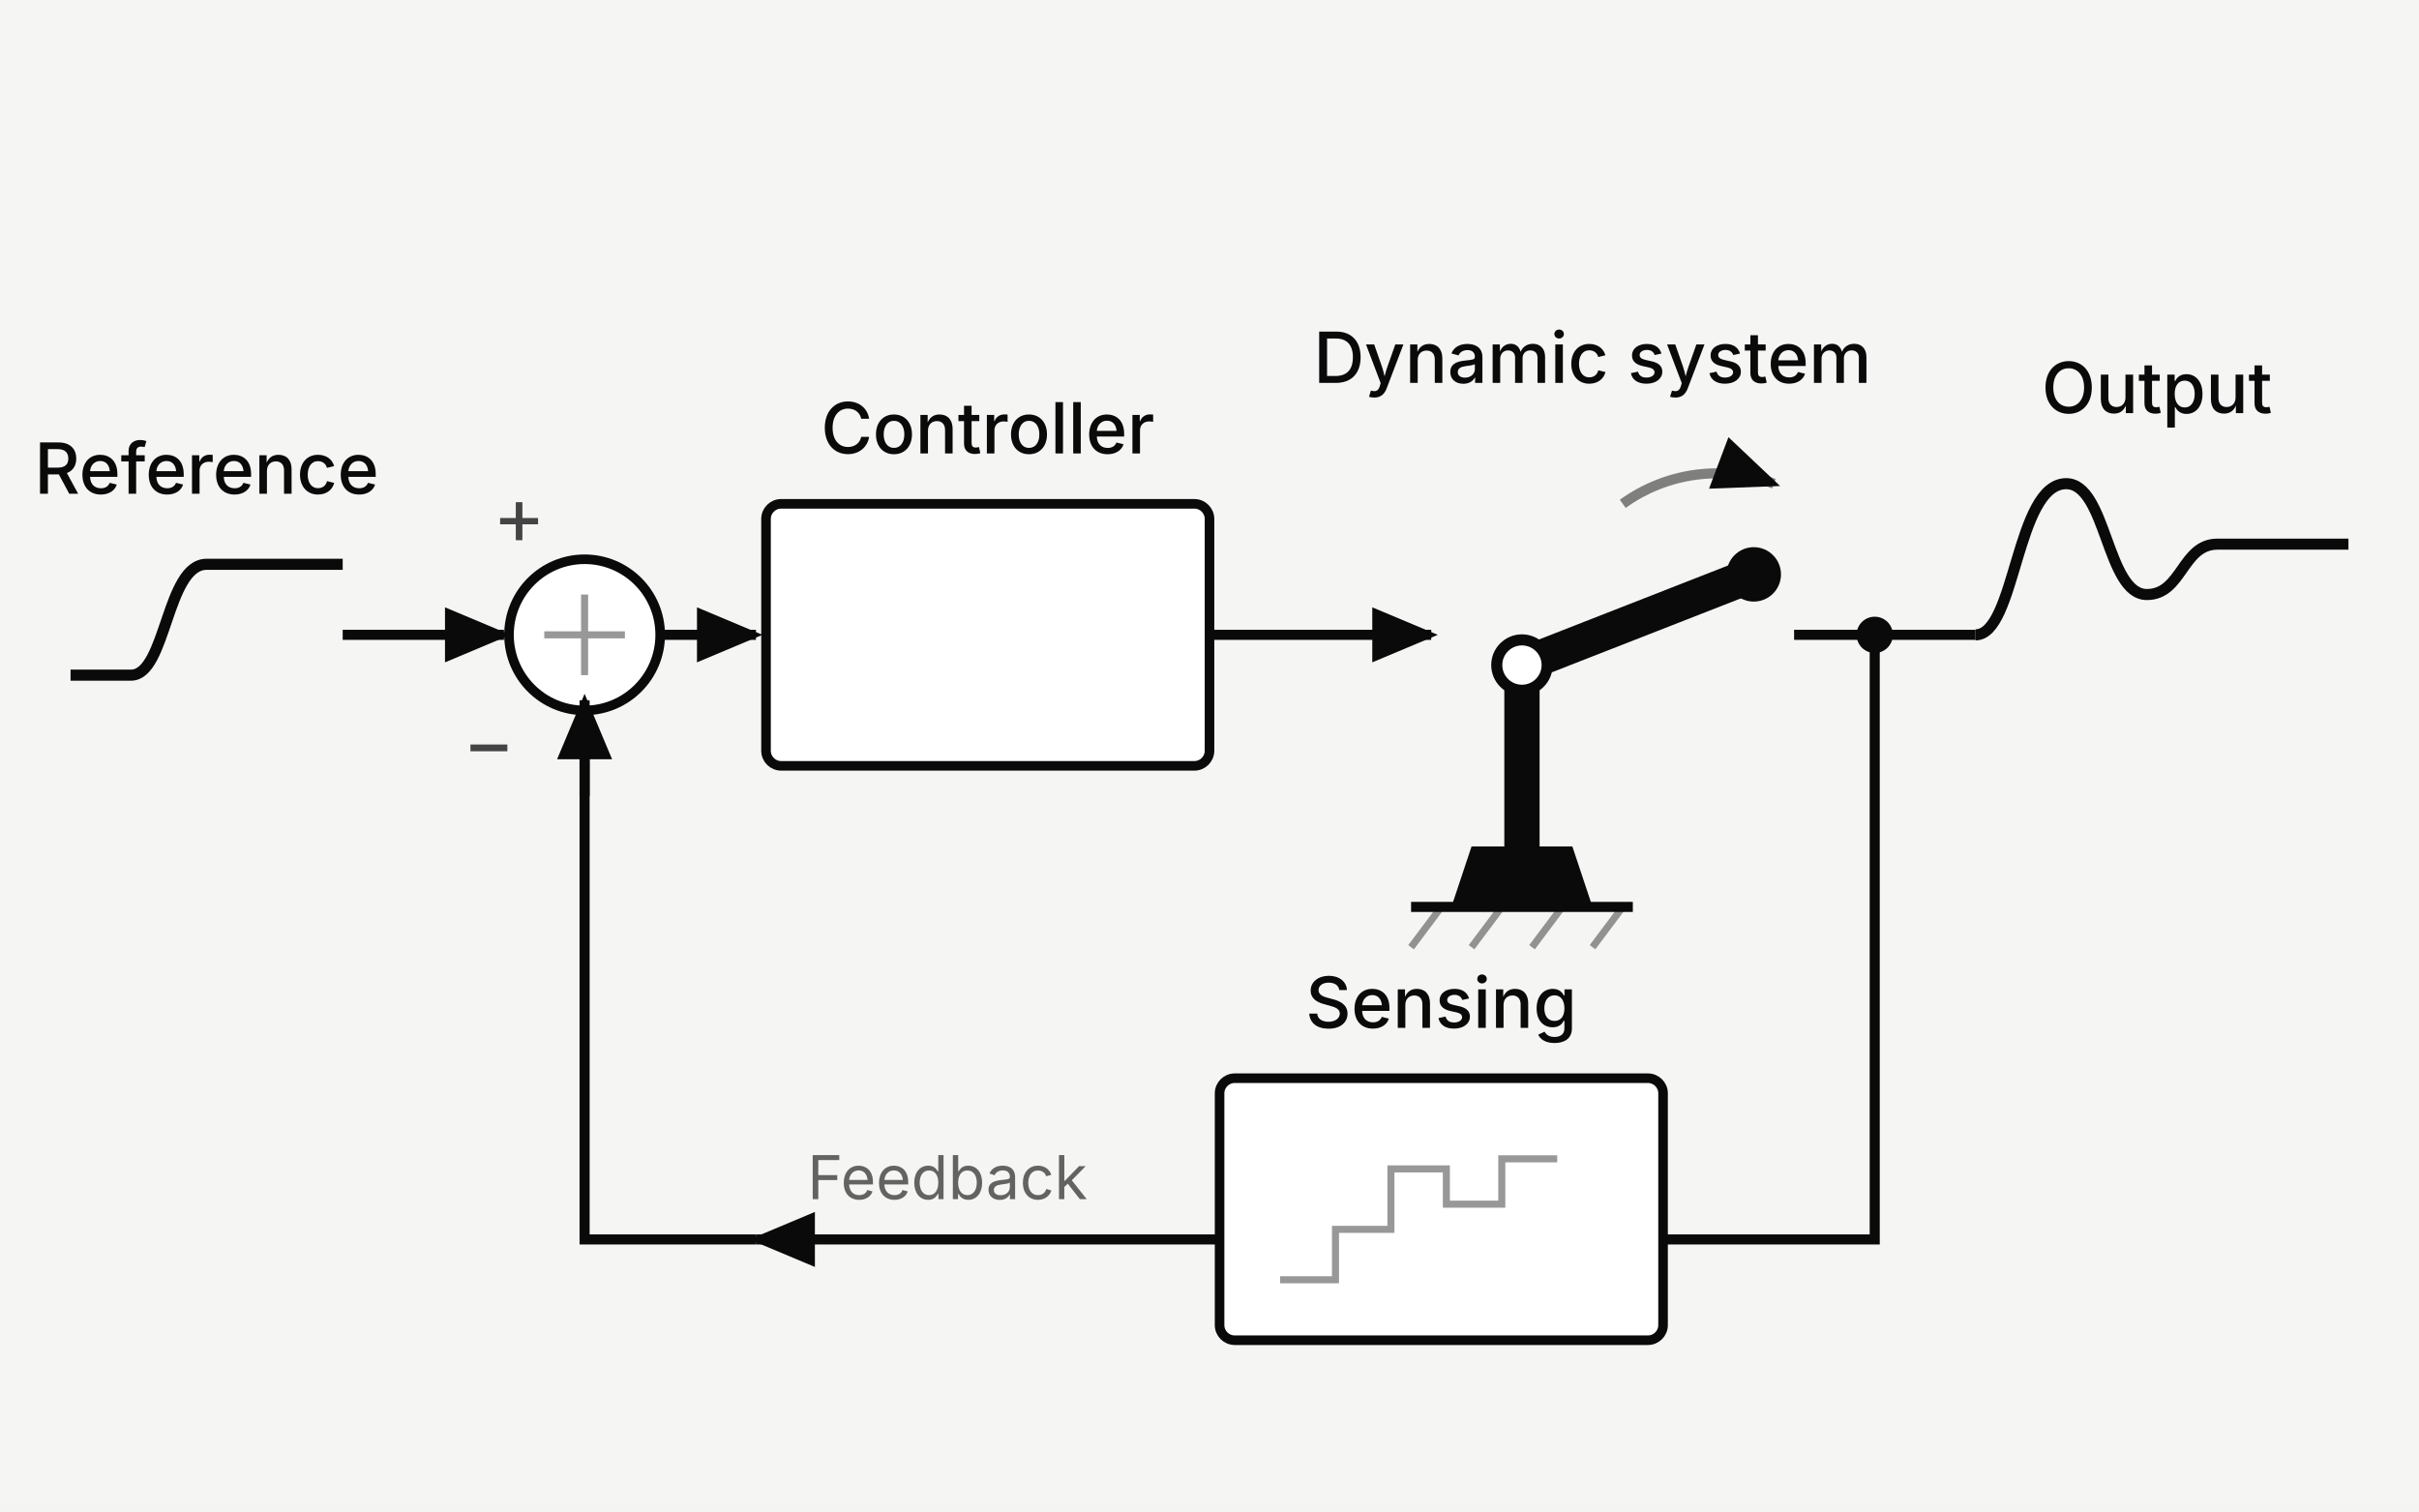
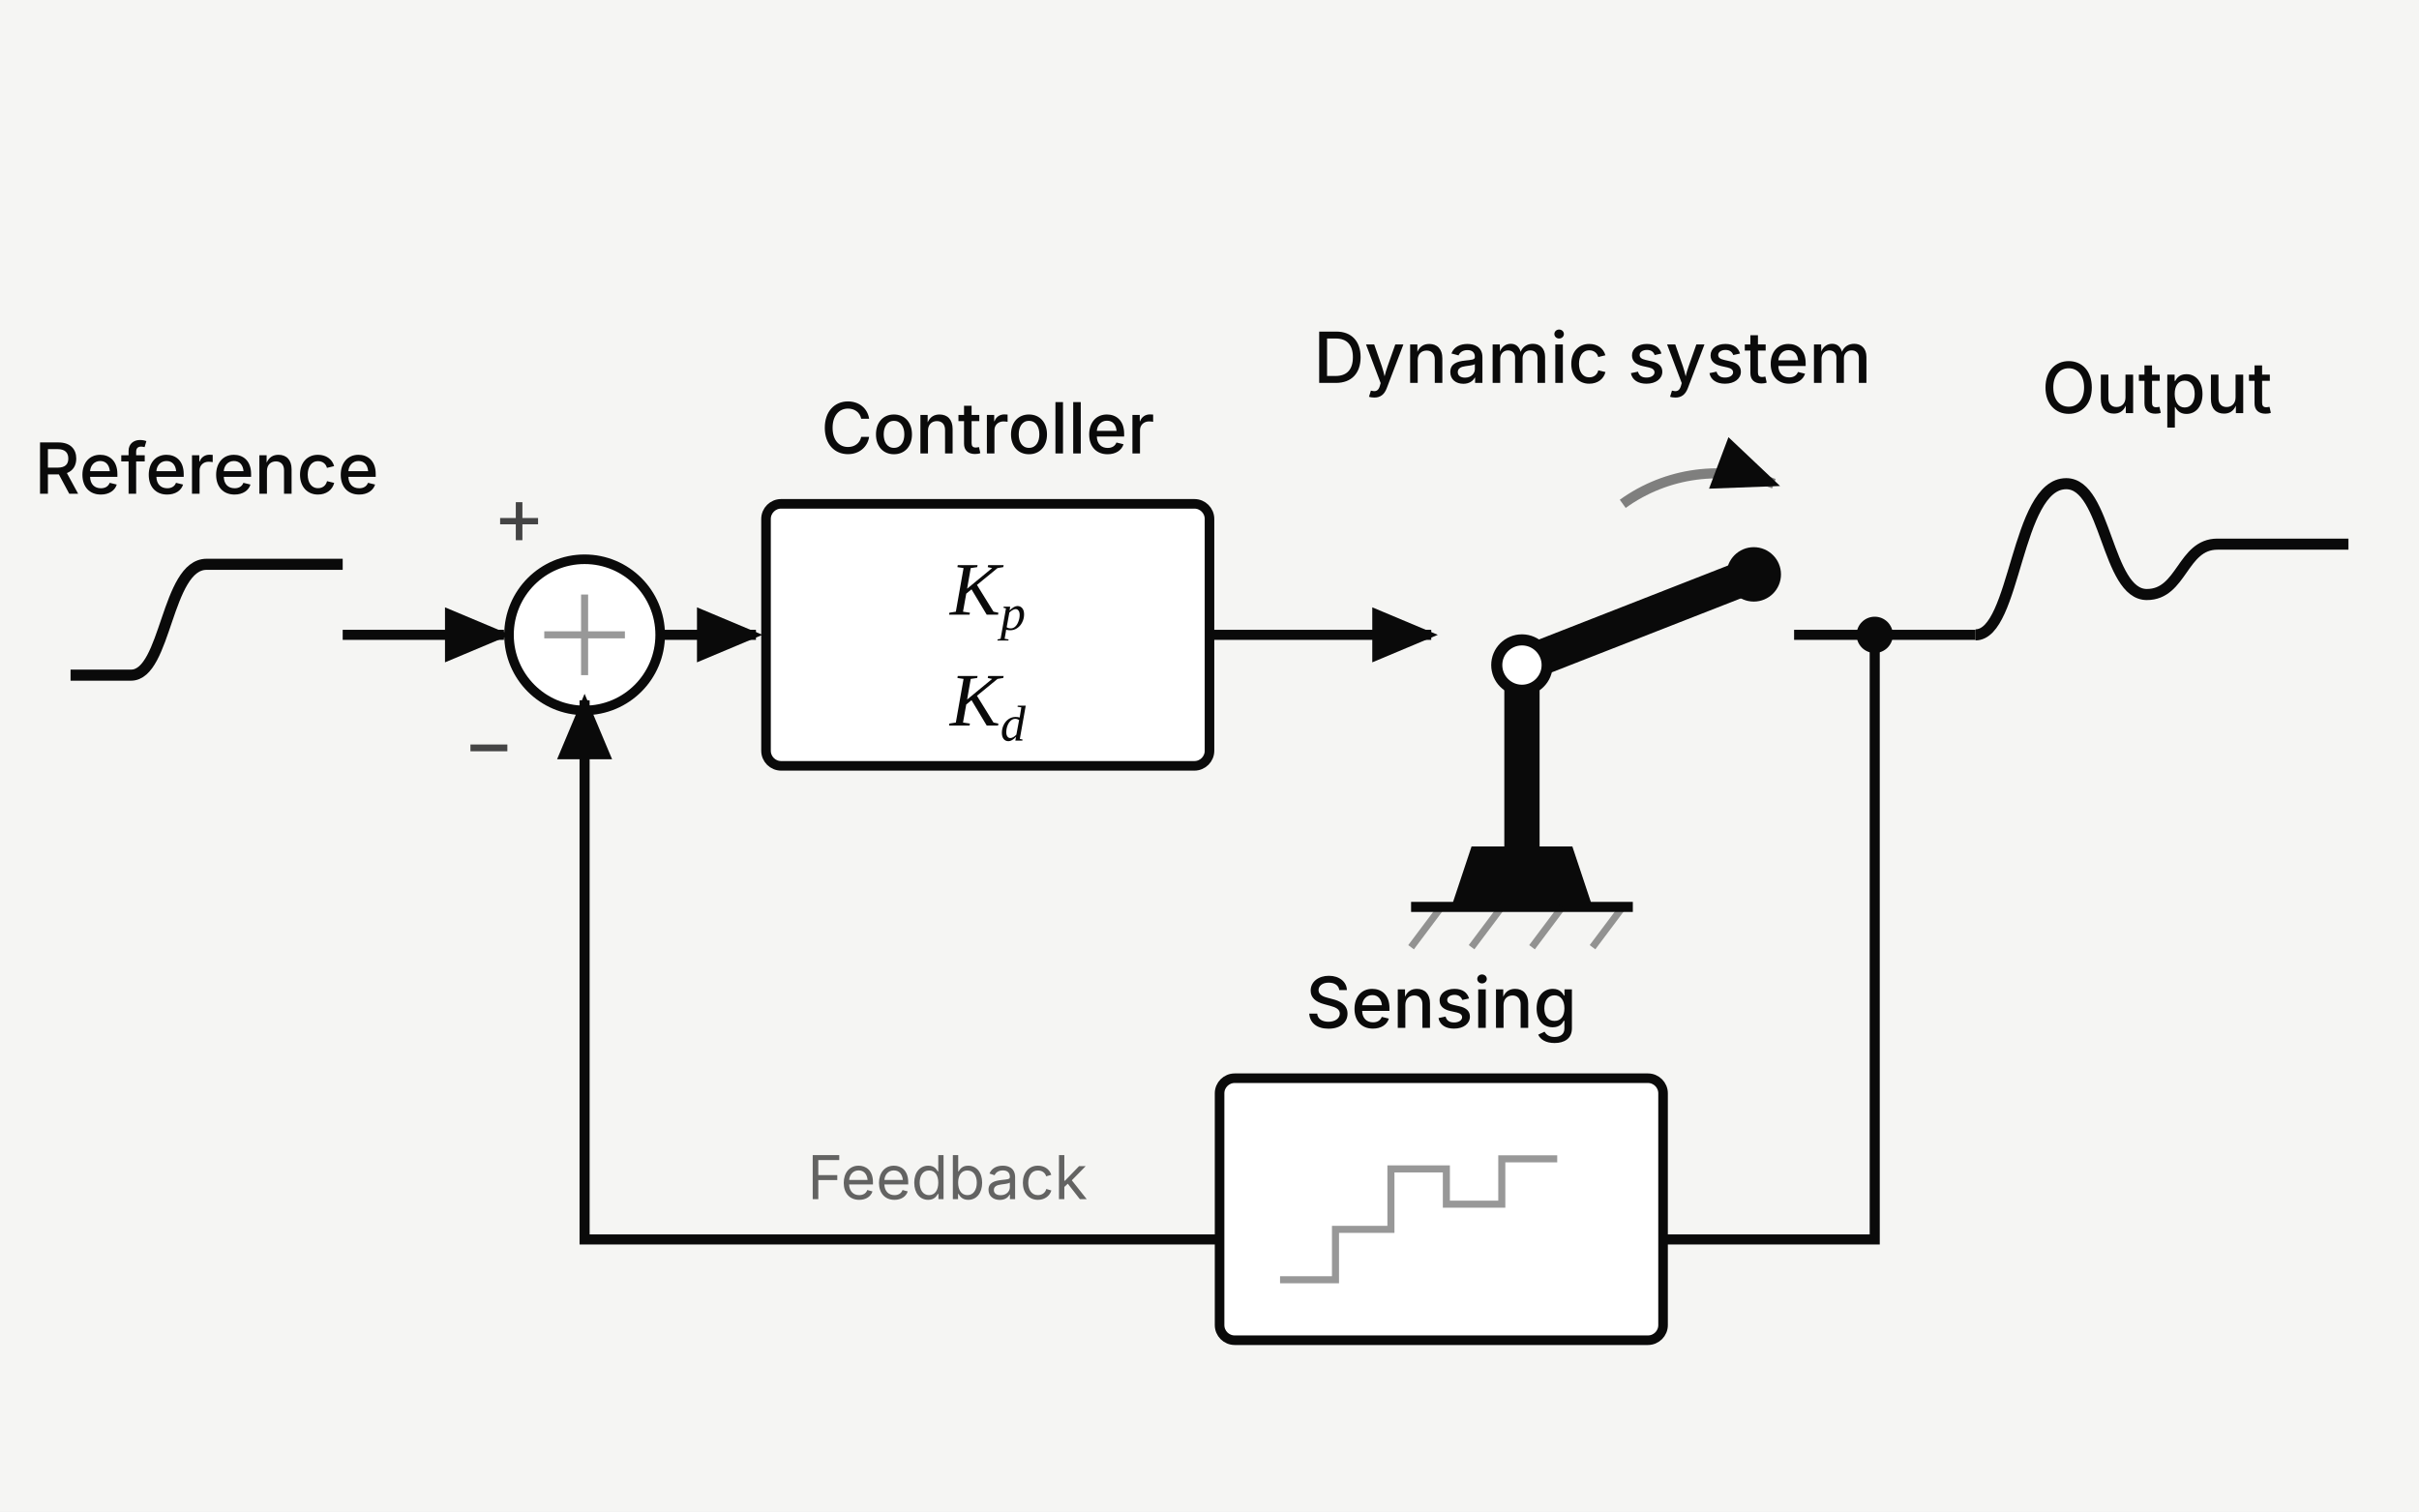
<svg xmlns="http://www.w3.org/2000/svg" viewBox="0 0 480 300" role="img" aria-label="A feedback loop: a reference step into a summing junction, a controller driving a two-link arm, and the output measured by a sampling sensor that feeds back">
  <style>
    .paper { fill: #f5f5f3 }
    .wire  { fill: none; stroke: #0a0a0a; stroke-width: 2; stroke-linecap: butt }
    .trace { fill: none; stroke: #0a0a0a; stroke-width: 2.2; stroke-linejoin: round }
    .thin  { fill: none; stroke: rgba(10,10,10,.42); stroke-width: 1.4 }
    .box   { fill: #ffffff; stroke: #0a0a0a; stroke-width: 1.9 }
    .name  { font: 500 14px "Pretendard Variable", Pretendard, -apple-system, "Segoe UI", sans-serif;
             fill: #0a0a0a; text-anchor: middle }
    .small { font: 400 12px "Pretendard Variable", Pretendard, -apple-system, "Segoe UI", sans-serif;
             fill: rgba(10,10,10,.62); text-anchor: middle }
    .op    { font: 400 16px "Pretendard Variable", Pretendard, -apple-system, "Segoe UI", sans-serif;
             fill: rgba(10,10,10,.75); text-anchor: middle }
+     .gain  { font: italic 15px Georgia, "Times New Roman", serif; fill: #0a0a0a; text-anchor: middle }
+     .sub   { font: italic 10px Georgia, "Times New Roman", serif }
  </style>
  <rect class="paper" width="480" height="300" />
  <defs>
    <marker id="ca" viewBox="0 0 10 10" refX="9" refY="5" markerWidth="6.5" markerHeight="6.5" orient="auto-start-reverse">
      <path d="M0 0.8 L10 5 L0 9.2 Z" fill="#0a0a0a" />
    </marker>
  </defs>
  <text class="name" x="41" y="98">Reference</text>
  <path class="trace" d="M14 134 H26 C33 134 33 112 41 112 H68" />
  <path class="wire" marker-end="url(#ca)" d="M68 126 H100" />
  <circle cx="116" cy="126" r="15" fill="#fff" stroke="#0a0a0a" stroke-width="1.9" />
  <path class="thin" d="M108 126 H124 M116 118 V134" />
  <text class="op" x="103" y="108">+</text>
  <text class="op" x="97" y="153">−</text>
  <text class="name" x="196" y="90">Controller</text>
  <path class="wire" marker-end="url(#ca)" d="M131 126 H150" />
  <rect class="box" x="152" y="100" width="88" height="52" rx="3" />
+   <text class="gain" x="196" y="122">K<tspan class="sub" dy="3">p</tspan>
+   </text>
+   <text class="gain" x="196" y="144">K<tspan class="sub" dy="3">d</tspan>
+   </text>
  <text class="name" x="316" y="76">Dynamic system</text>
  <path class="wire" marker-end="url(#ca)" d="M240 126 H284" />
  <g>
    <path d="M302 168 L302 132 L348 114" fill="none" stroke="#0a0a0a" stroke-width="7" stroke-linejoin="round" stroke-linecap="round" />
    <path d="M292 168 H312 L316 180 H288 Z" fill="#0a0a0a" />
    <path d="M280 180 H324" stroke="#0a0a0a" stroke-width="2" fill="none" />
    <path class="thin" d="M286 180 l-6 8 M298 180 l-6 8 M310 180 l-6 8 M322 180 l-6 8" />
    <circle cx="302" cy="132" r="5" fill="#fff" stroke="#0a0a0a" stroke-width="2.2" />
    <circle cx="348" cy="114" r="5.4" fill="#0a0a0a" />
    <path d="M322 100 A 32 32 0 0 1 352 96" fill="none" stroke="rgba(10,10,10,.5)" stroke-width="2" marker-end="url(#ca)" />
  </g>
  <text class="name" x="428" y="82">Output</text>
  <path class="wire" d="M356 126 H392" />
  <path class="trace" d="M392 126 C 400 126 400 96 410 96 C 418 96 418 118 426 118 C 433 118 433 108 440 108 H466" />
  <circle cx="372" cy="126" r="3.6" fill="#0a0a0a" />
  <text class="name" x="286" y="204">Sensing</text>
  <path class="wire" d="M372 126 V246 H330" />
  <rect class="box" x="242" y="214" width="88" height="52" rx="3" />
  <path class="thin" d="M254 254 h11 v-10 h11 v-12 h11 v7 h11 v-9 h11" />
-   <path class="wire" marker-end="url(#ca)" d="M242 246 H150" />
+   <path class="wire" marker-end="url(#ca)" d="M242 246 H116 V139" />
  <text class="small" x="188" y="238">Feedback</text>
-   <path class="wire" d="M150 246 H116 V141" />
-   <path class="wire" marker-end="url(#ca)" d="M116 158 V139" />
</svg>
